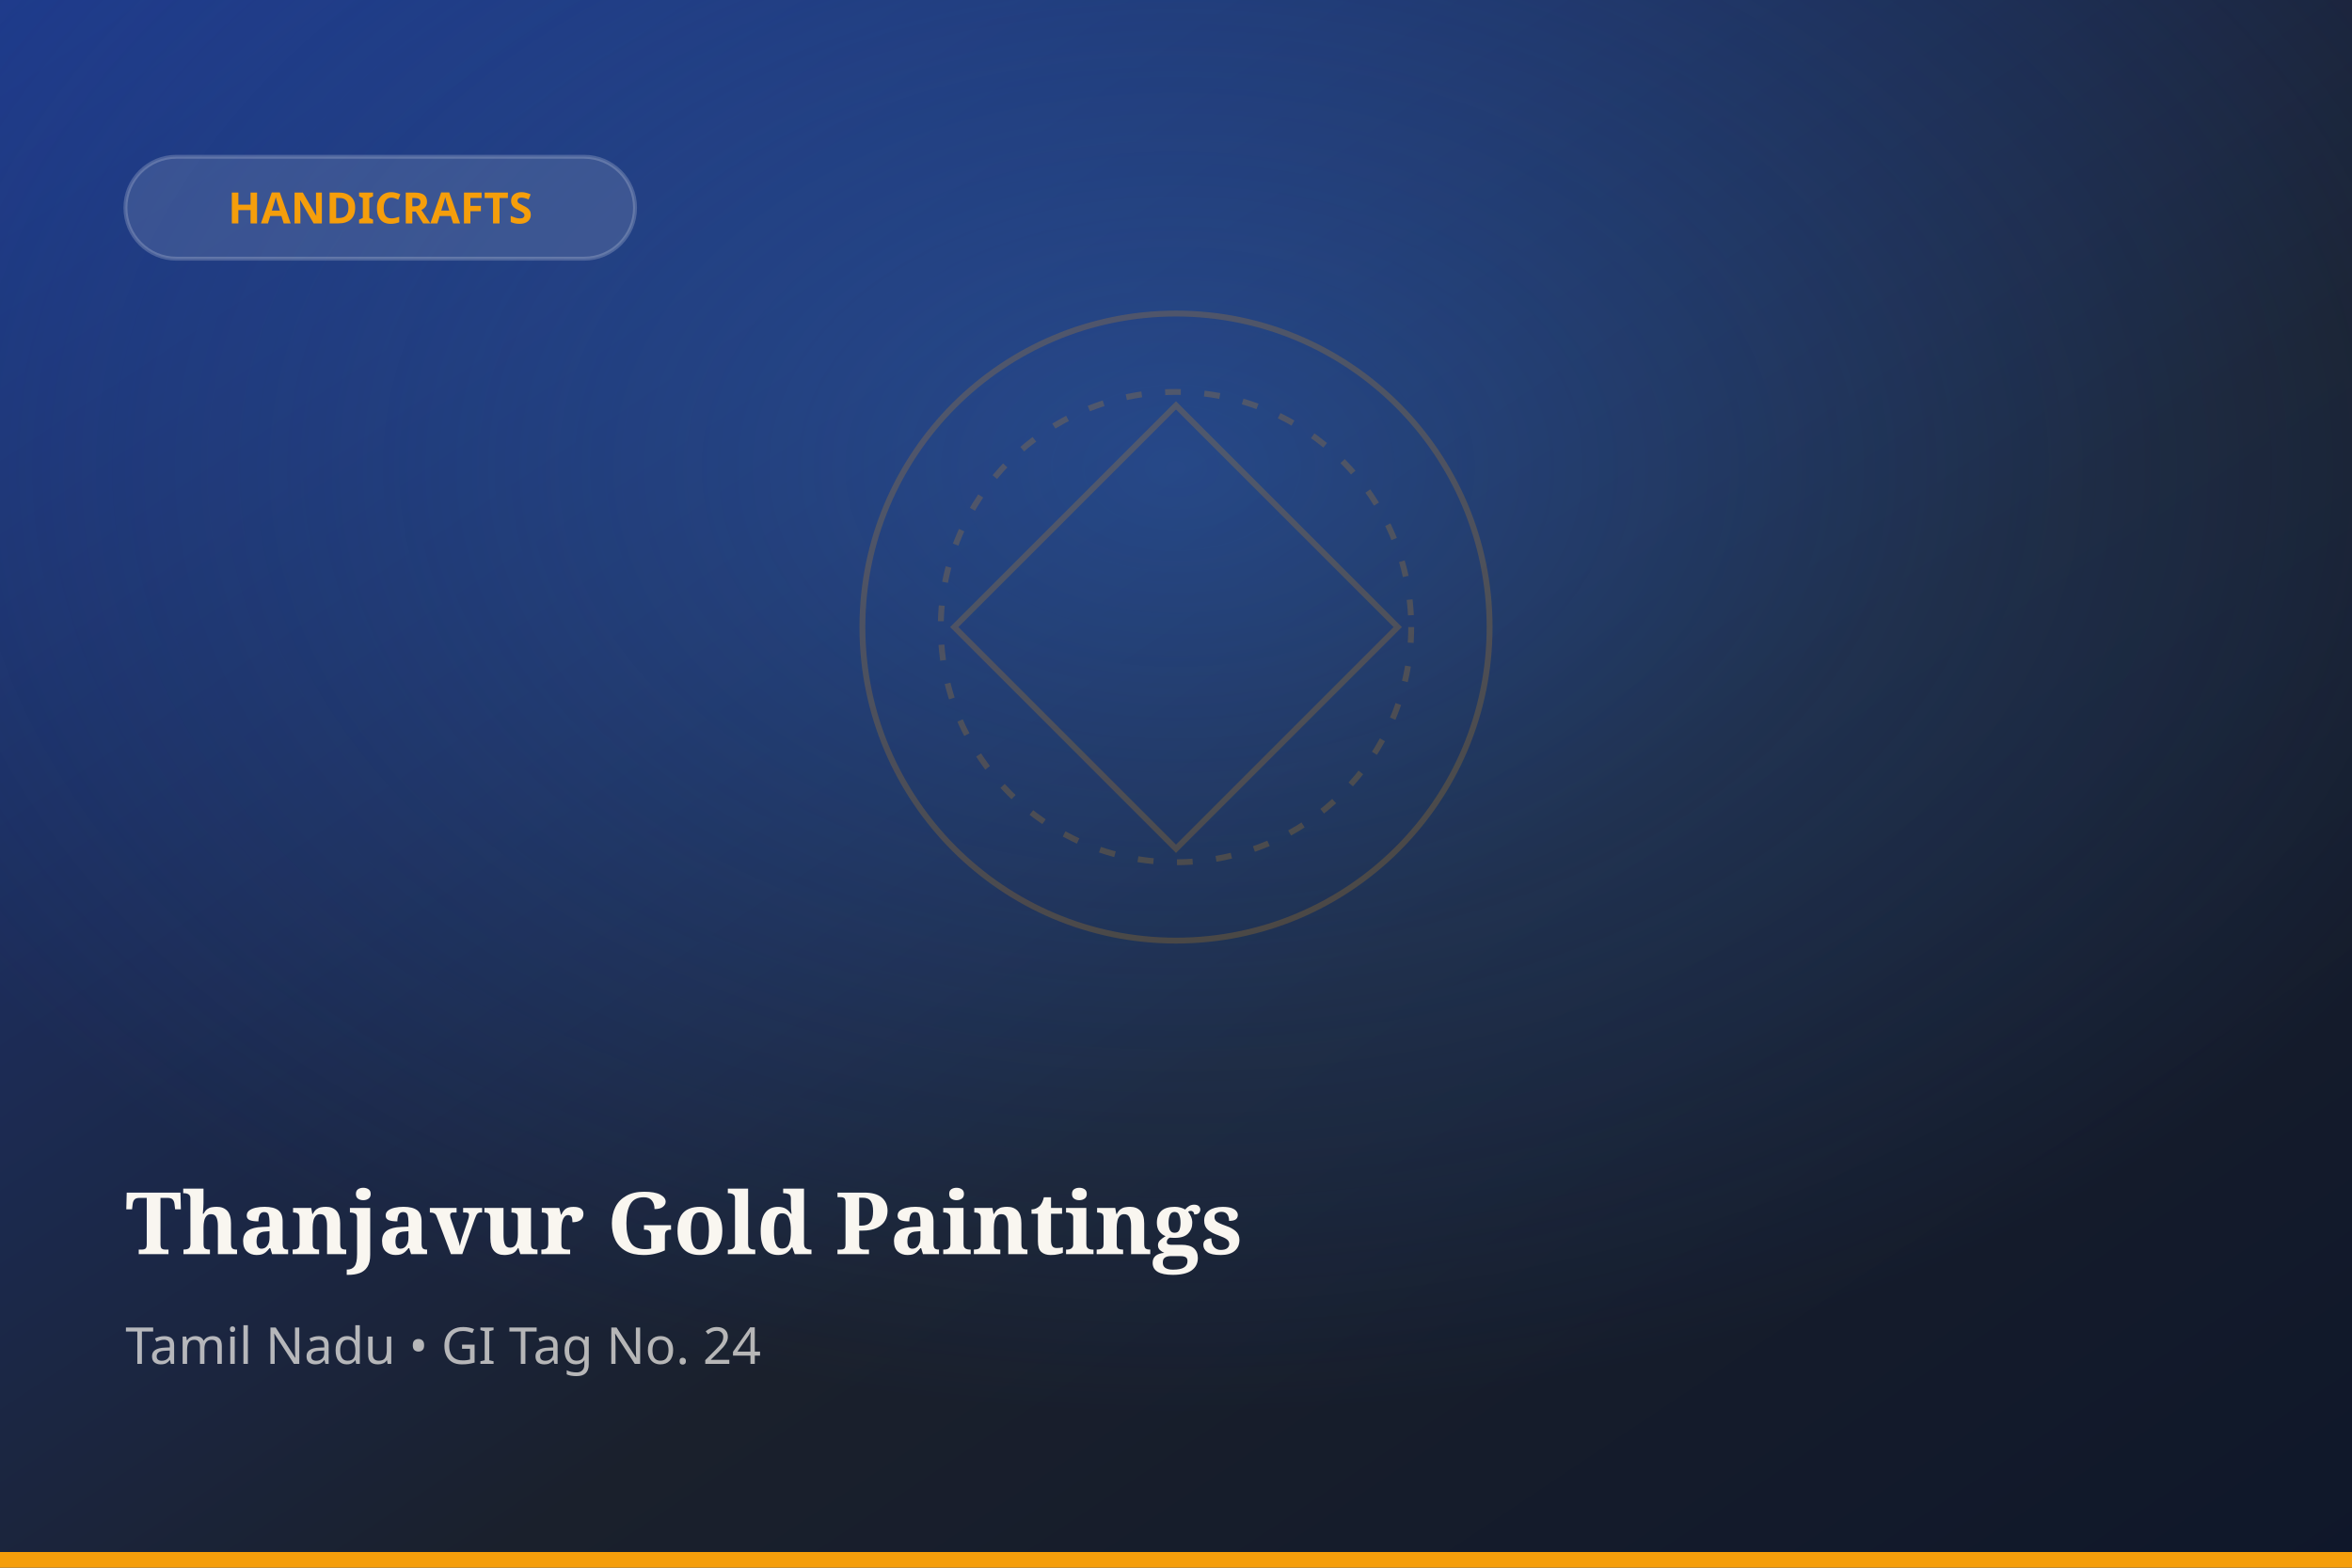
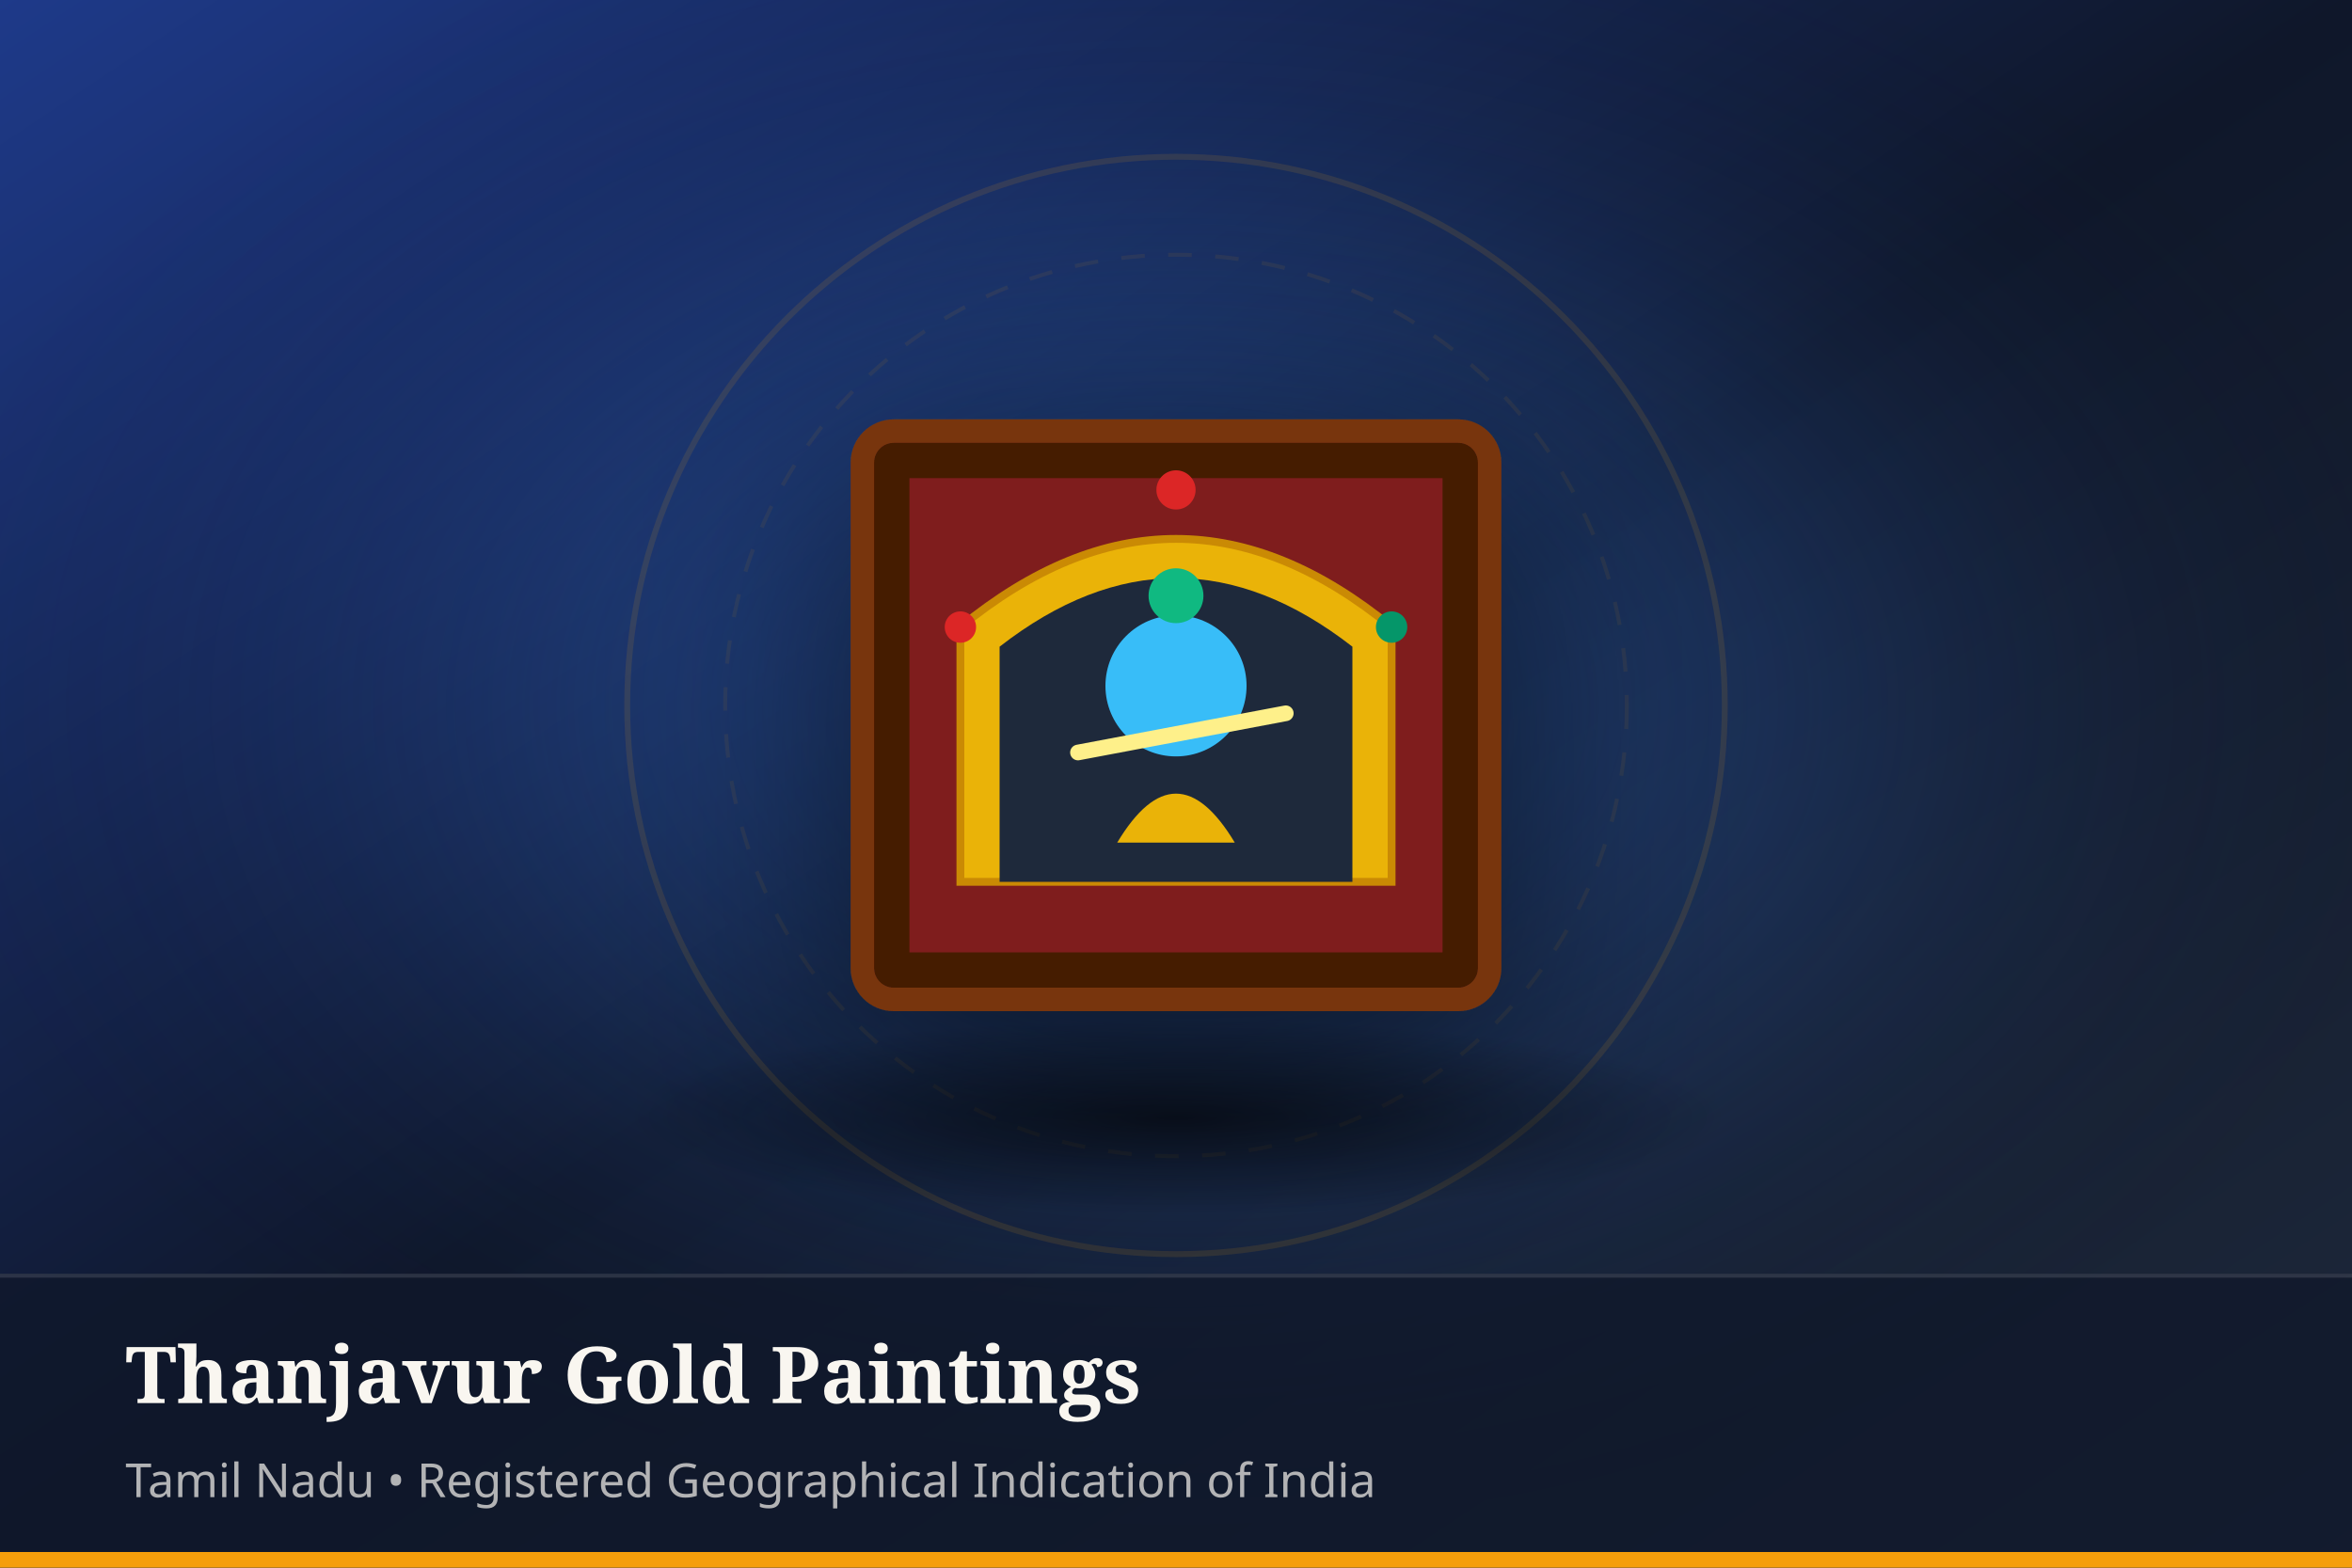
<svg xmlns="http://www.w3.org/2000/svg" width="600" height="400" viewBox="0 0 600 400">
  <defs>
    <linearGradient id="bgGrad_thanjavur-gold-paintings" x1="0%" y1="0%" x2="100%" y2="100%">
      <stop offset="0%" stop-color="#1E3A8A" />
-       <stop offset="60%" stop-color="#1A202C" />
-       <stop offset="100%" stop-color="#0F172A" />
+       <stop offset="50%" stop-color="#0F172A" />
+       <stop offset="100%" stop-color="#1E293B" />
    </linearGradient>
-     <radialGradient id="glowGrad_thanjavur-gold-paintings" cx="50%" cy="30%" r="60%">
-       <stop offset="0%" stop-color="#3B82F6" stop-opacity="0.35" />
-       <stop offset="100%" stop-color="#3B82F6" stop-opacity="0" />
+     <radialGradient id="spotlight_thanjavur-gold-paintings" cx="50%" cy="45%" r="55%">
+       <stop offset="0%" stop-color="#3B82F6" stop-opacity="0.45" />
+       <stop offset="60%" stop-color="#3B82F6" stop-opacity="0.1" />
+       <stop offset="100%" stop-color="#000000" stop-opacity="0" />
+     </radialGradient>
+     <radialGradient id="floorShadow_thanjavur-gold-paintings" cx="50%" cy="50%" r="50%">
+       <stop offset="0%" stop-color="rgba(0,0,0,0.6)" />
+       <stop offset="100%" stop-color="rgba(0,0,0,0)" />
    </radialGradient>
  </defs>
  <rect width="100%" height="100%" fill="url(#bgGrad_thanjavur-gold-paintings)" />
-   <rect width="100%" height="100%" fill="url(#glowGrad_thanjavur-gold-paintings)" />
-   <g transform="translate(300, 160)" stroke="#F59E0B" stroke-opacity="0.2" fill="none" stroke-width="1.5">
-     <circle r="80" />
-     <circle r="60" stroke-dasharray="4,6" />
-     <rect x="-40" y="-40" width="80" height="80" transform="rotate(45)" />
+   <rect width="100%" height="100%" fill="url(#spotlight_thanjavur-gold-paintings)" />
+   <circle cx="300" cy="180" r="140" fill="none" stroke="#F59E0B" stroke-opacity="0.12" stroke-width="1.5" />
+   <circle cx="300" cy="180" r="115" fill="none" stroke="#F59E0B" stroke-opacity="0.08" stroke-width="1" stroke-dasharray="6,6" />
+   <ellipse cx="300" cy="285" rx="140" ry="25" fill="url(#floorShadow_thanjavur-gold-paintings)" />
+   <g transform="translate(300, 180)">
+     <rect x="-80" y="-70" width="160" height="145" rx="8" fill="#451A03" stroke="#78350F" stroke-width="6" filter="drop-shadow(0 15px 30px rgba(0,0,0,0.6))" />
+     <rect x="-68" y="-58" width="136" height="121" fill="#7F1D1D" />
+     <path d="M-55,45 L-55,-20 Q0,-65 55,-20 L55,45 Z" fill="#EAB308" stroke="#CA8A04" stroke-width="2" />
+     <path d="M-45,45 L-45,-15 Q0,-50 45,-15 L45,45 Z" fill="#1E293B" />
+     <circle cx="0" cy="-5" r="18" fill="#38BDF8" />
+     <path d="M-15,35 Q0,10 15,35 Z" fill="#EAB308" />
+     <line x1="-25" y1="12" x2="28" y2="2" stroke="#FEF08A" stroke-width="4" stroke-linecap="round" />
+     <circle cx="0" cy="-28" r="7" fill="#10B981" />
+     <circle cx="-55" cy="-20" r="4" fill="#DC2626" />
+     <circle cx="55" cy="-20" r="4" fill="#059669" />
+     <circle cx="0" cy="-55" r="5" fill="#DC2626" />
  </g>
-   <g transform="translate(32, 40)">
-     <rect width="130" height="26" rx="13" fill="rgba(255,255,255,0.12)" stroke="rgba(255,255,255,0.2)" />
-     <text x="65" y="17" fill="#F59E0B" font-family="sans-serif" font-size="11" font-weight="600" text-anchor="middle">
-       HANDICRAFTS
-     </text>
-   </g>
-   <text x="32" y="320" fill="#F9F6F0" font-family="serif" font-size="22" font-weight="700">
+   <rect x="0" y="325" width="600" height="75" fill="rgba(15, 23, 42, 0.75)" />
+   <rect x="0" y="325" width="600" height="1" fill="rgba(255, 255, 255, 0.12)" />
+   <text x="32" y="358" fill="#F9F6F0" font-family="'Playfair Display', Georgia, serif" font-size="20" font-weight="700">
    Thanjavur Gold Paintings
  </text>
-   <text x="32" y="348" fill="rgba(249, 246, 240, 0.7)" font-family="sans-serif" font-size="13">
-     Tamil Nadu • GI Tag No. 24
+   <text x="32" y="382" fill="rgba(249, 246, 240, 0.7)" font-family="'Plus Jakarta Sans', sans-serif" font-size="12" font-weight="500">
+     Tamil Nadu • Registered Geographical Indication of India
  </text>
  <rect x="0" y="396" width="600" height="4" fill="#F59E0B" />
</svg>
